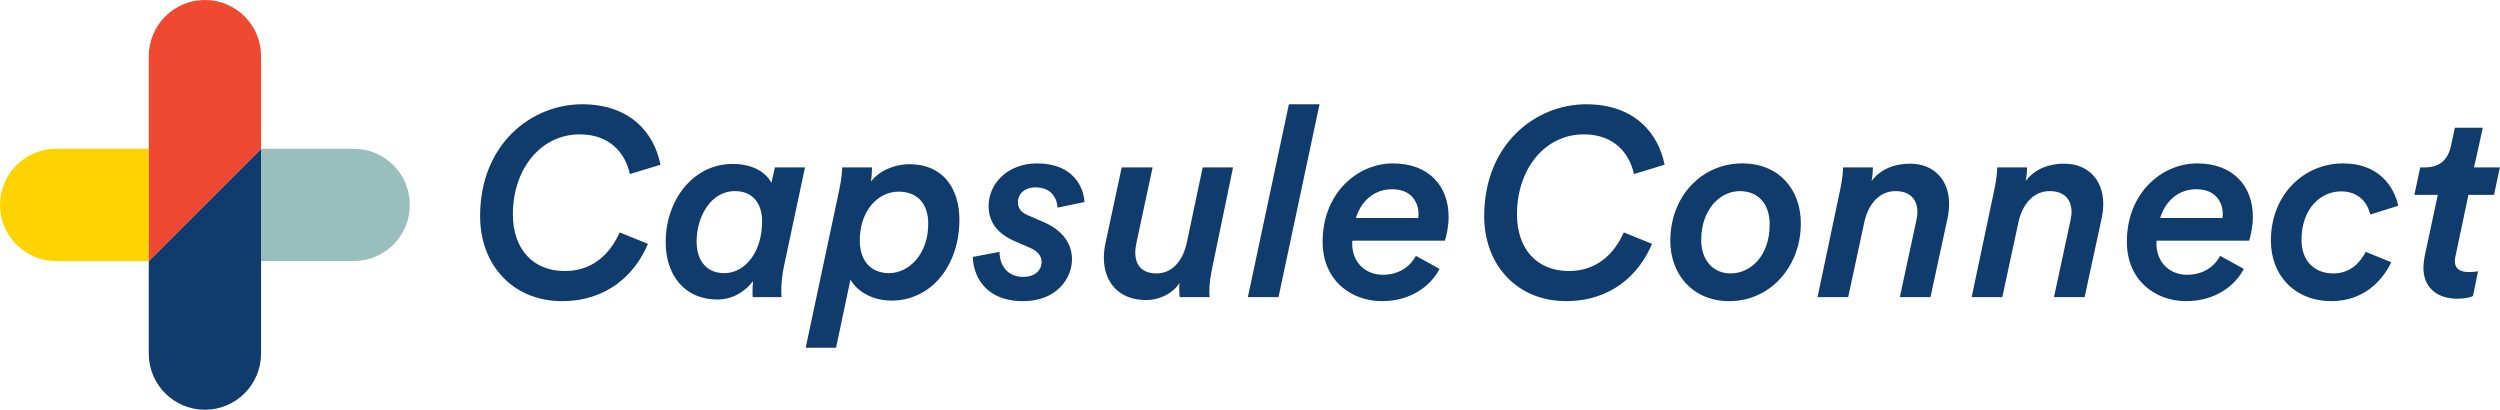
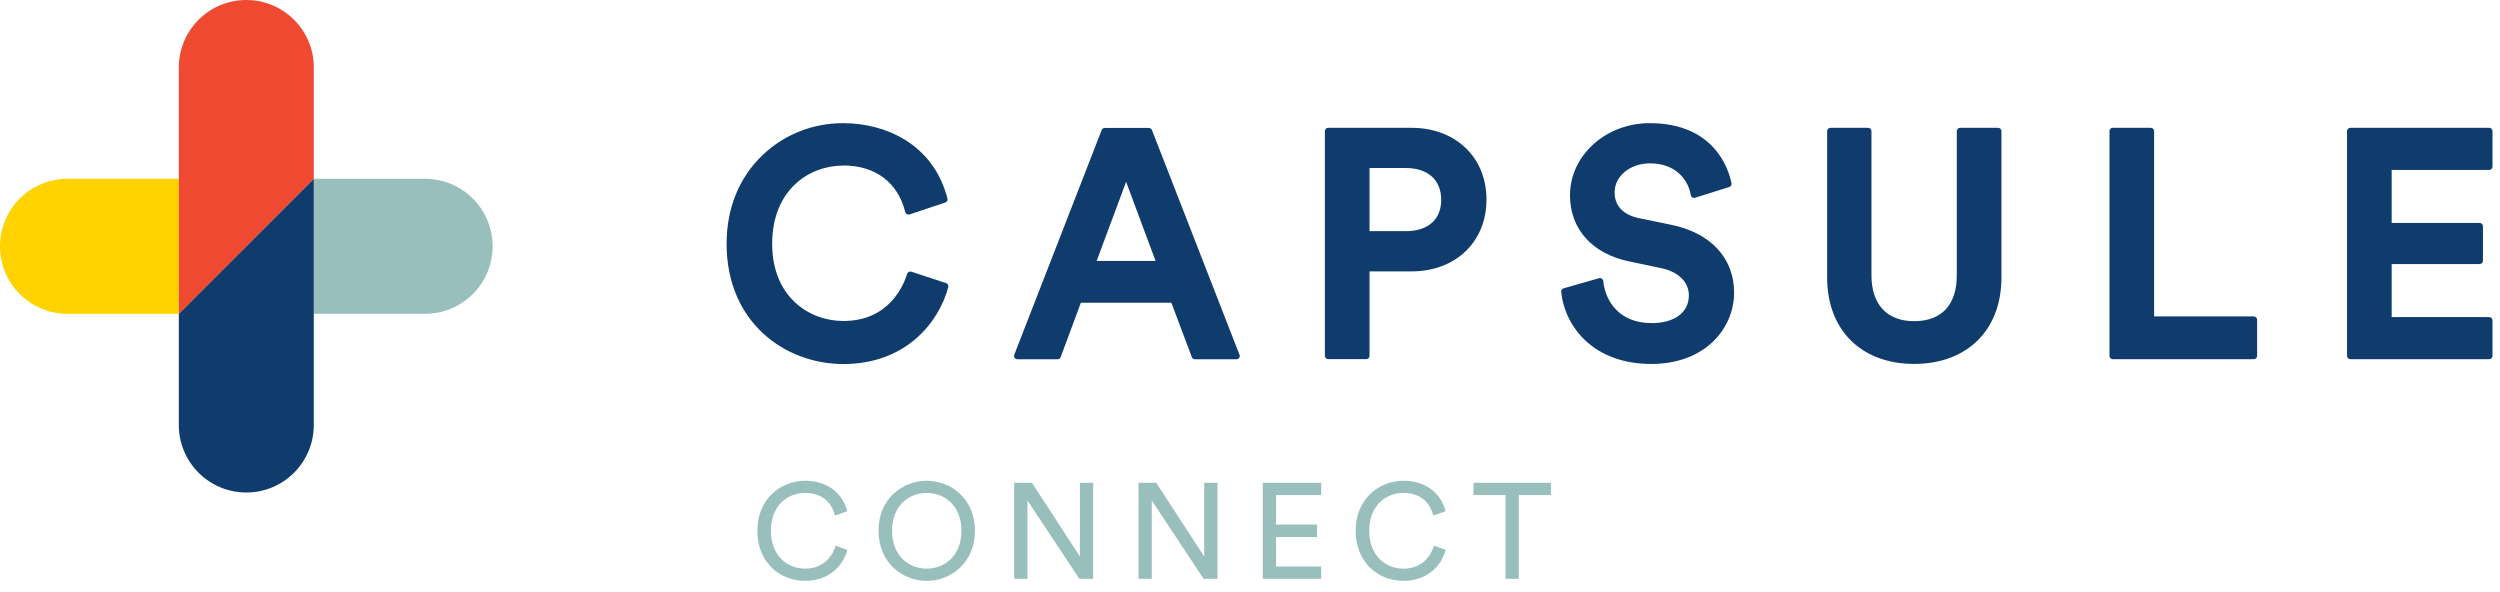
- <svg xmlns="http://www.w3.org/2000/svg" width="244px" height="40px" viewBox="0 0 244 40" version="1.1">
-   <defs />
+ <svg xmlns="http://www.w3.org/2000/svg" width="203px" height="48px" viewBox="0 0 203 48" version="1.1">
  <g id="Page-1" stroke="none" stroke-width="1" fill="none" fill-rule="evenodd">
-     <g id="Group">
-       <g id="capsulerx-logo" fill-rule="nonzero">
-         <path d="M19.783,20.217 L14.52,25.48 L14.52,14.52 L5.48,14.52 C2.454,14.52 0.001,16.972 0,19.998 L0,20.003 C-1.71468692e-15,23.03 2.453,25.483 5.48,25.483 L14.517,25.483 L19.78,20.217 L19.783,20.217 Z" id="Shape" fill="#FFD300" />
-         <path d="M19.783,20.217 L25.481,14.519 L25.481,25.479 L34.521,25.479 C37.548,25.479 40.001,23.026 40.001,19.999 C40.001,16.972 37.548,14.519 34.521,14.519 L25.49,14.519 L19.79,20.209 L19.783,20.217 Z" id="Shape" fill="#99BFBC" />
-         <path d="M25.48,34.52 L25.48,14.518 L19.783,20.215 L14.519,25.479 L14.519,34.511 C14.519,37.538 16.972,39.991 19.999,39.991 C23.026,39.991 25.479,37.538 25.479,34.511 L25.48,34.52 Z" id="Shape" fill="#0F3C6C" />
-         <path d="M19.783,20.217 L25.481,14.519 L25.481,5.48 C25.481,2.453 23.028,1.85320928e-16 20.001,0 C16.974,-1.85320928e-16 14.521,2.453 14.521,5.48 L14.521,25.482 L19.791,20.219 L19.783,20.217 Z" id="Shape" fill="#EF4931" />
-       </g>
-       <path d="M56.816,10.176 C51.876,10.176 46.858,14.05 46.858,21.096 C46.858,25.932 50.134,29.39 54.84,29.39 C59.208,29.39 61.964,26.842 63.238,23.8 L60.482,22.682 C59.494,24.892 57.752,26.452 55.126,26.452 C51.98,26.452 50.056,24.268 50.056,20.914 C50.056,16.546 52.734,13.114 56.582,13.114 C59.546,13.114 61.054,14.986 61.47,16.988 L64.46,16.078 C63.888,13.088 61.6,10.176 56.816,10.176 Z M71.73,18.652 C69.286,18.652 67.986,21.278 67.986,23.566 C67.986,25.412 68.948,26.66 70.69,26.66 C72.718,26.66 74.382,24.606 74.382,21.59 C74.382,19.874 73.472,18.652 71.73,18.652 Z M75.63,16.338 L78.568,16.338 L76.514,25.984 C76.358,26.764 76.254,27.544 76.254,28.376 C76.254,28.506 76.254,28.714 76.28,29 L73.472,29 C73.446,28.766 73.446,28.636 73.446,28.48 C73.446,28.168 73.446,28.012 73.498,27.44 C72.77,28.376 71.6,29.234 70.014,29.234 C66.79,29.234 64.97,26.816 64.97,23.644 C64.97,19.432 67.726,16 71.496,16 C73.758,16 74.876,17.04 75.292,17.846 L75.63,16.338 Z M87.71,18.704 C85.656,18.704 83.914,20.602 83.914,23.462 C83.914,25.516 85.058,26.66 86.774,26.66 C88.594,26.66 90.596,24.944 90.596,21.824 C90.596,19.796 89.452,18.704 87.71,18.704 Z M85.006,17.716 C85.812,16.676 87.268,16.026 88.776,16.026 C92.052,16.026 93.638,18.418 93.638,21.434 C93.638,25.932 90.882,29.338 87.008,29.338 C85.188,29.338 83.68,28.48 83.004,27.284 L81.6,33.94 L78.636,33.94 L81.912,18.522 C82.172,17.326 82.198,16.442 82.198,16.338 L85.11,16.338 C85.11,16.494 85.084,17.222 85.006,17.716 Z M94.954,25.074 C94.954,26.582 95.89,29.39 99.842,29.39 C103.17,29.39 104.626,27.128 104.626,25.308 C104.626,23.8 103.742,22.5 101.896,21.694 L100.232,20.966 C99.686,20.732 99.348,20.342 99.348,19.718 C99.348,18.938 99.998,18.288 101.064,18.288 C102.728,18.288 103.17,19.484 103.222,20.264 L105.848,19.718 C105.77,18.34 104.808,15.948 101.22,15.948 C98.334,15.948 96.488,17.924 96.488,20.108 C96.488,21.59 97.268,22.76 98.984,23.514 L100.596,24.216 C101.35,24.554 101.662,25.048 101.662,25.568 C101.662,26.296 101.09,27.024 99.868,27.024 C98.334,27.024 97.554,25.906 97.554,24.58 L94.954,25.074 Z M109.478,16.338 L107.892,23.748 C107.788,24.242 107.736,24.71 107.736,25.152 C107.736,27.57 109.218,29.286 111.87,29.286 C113.04,29.286 114.392,28.74 115.12,27.622 C115.094,27.856 115.094,28.064 115.094,28.246 C115.094,28.584 115.12,28.844 115.146,29 L118.058,29 C118.032,28.714 118.032,28.584 118.032,28.428 C118.032,27.622 118.162,26.894 118.318,26.114 L120.346,16.338 L117.382,16.338 L115.822,23.722 C115.484,25.308 114.496,26.686 112.884,26.686 C111.402,26.686 110.804,25.828 110.804,24.632 C110.804,24.32 110.856,23.982 110.934,23.618 L112.494,16.338 L109.478,16.338 Z M124.782,29 L128.786,10.176 L125.796,10.176 L121.792,29 L124.782,29 Z M132.338,21.278 L138.422,21.278 C138.422,21.226 138.448,21.018 138.448,20.888 C138.448,19.796 137.798,18.47 135.874,18.47 C133.976,18.47 132.78,19.796 132.338,21.278 Z M141.022,23.488 L132,23.488 C131.974,23.618 131.974,23.67 131.974,23.774 C131.974,25.568 133.222,26.816 134.964,26.816 C136.628,26.816 137.694,25.932 138.188,24.97 L140.502,26.244 C139.644,27.908 137.694,29.39 134.886,29.39 C131.74,29.39 129.088,27.258 129.088,23.592 C129.088,18.834 132.494,15.948 135.952,15.948 C139.436,15.948 141.386,18.132 141.386,21.174 C141.386,22.032 141.204,22.916 141.022,23.488 Z" id="Capsule" fill="#0F3C6C" />
-       <path d="M154.816,10.176 C149.876,10.176 144.858,14.05 144.858,21.096 C144.858,25.932 148.134,29.39 152.84,29.39 C157.208,29.39 159.964,26.842 161.238,23.8 L158.482,22.682 C157.494,24.892 155.752,26.452 153.126,26.452 C149.98,26.452 148.056,24.268 148.056,20.914 C148.056,16.546 150.734,13.114 154.582,13.114 C157.546,13.114 159.054,14.986 159.47,16.988 L162.46,16.078 C161.888,13.088 159.6,10.176 154.816,10.176 Z M169.834,18.652 C167.806,18.652 166.038,20.524 166.038,23.41 C166.038,25.412 167.208,26.686 168.924,26.686 C170.796,26.686 172.72,25.048 172.72,21.902 C172.72,19.9 171.628,18.678 169.834,18.652 Z M175.762,21.798 C175.762,25.984 172.824,29.39 168.768,29.39 C165.206,29.39 163.022,26.764 163.022,23.514 C163.022,19.094 166.142,15.948 170.042,15.948 C173.682,15.948 175.762,18.548 175.762,21.798 Z M188.414,29 L190.078,21.304 C190.182,20.862 190.234,20.316 190.234,19.9 C190.234,17.586 188.778,15.974 186.412,15.974 C185.008,15.974 183.578,16.442 182.668,17.664 C182.772,17.17 182.798,16.494 182.798,16.338 L179.886,16.338 C179.886,16.442 179.86,17.326 179.6,18.522 L177.39,29 L180.38,29 L181.966,21.642 C182.304,20.108 183.292,18.652 185.008,18.652 C186.386,18.652 187.14,19.432 187.14,20.706 C187.14,20.94 187.088,21.226 187.036,21.512 L185.424,29 L188.414,29 Z M203.458,29 L205.122,21.304 C205.226,20.862 205.278,20.316 205.278,19.9 C205.278,17.586 203.822,15.974 201.456,15.974 C200.052,15.974 198.622,16.442 197.712,17.664 C197.816,17.17 197.842,16.494 197.842,16.338 L194.93,16.338 C194.93,16.442 194.904,17.326 194.644,18.522 L192.434,29 L195.424,29 L197.01,21.642 C197.348,20.108 198.336,18.652 200.052,18.652 C201.43,18.652 202.184,19.432 202.184,20.706 C202.184,20.94 202.132,21.226 202.08,21.512 L200.468,29 L203.458,29 Z M210.832,21.278 L216.916,21.278 C216.916,21.226 216.942,21.018 216.942,20.888 C216.942,19.796 216.292,18.47 214.368,18.47 C212.47,18.47 211.274,19.796 210.832,21.278 Z M219.516,23.488 L210.494,23.488 C210.468,23.618 210.468,23.67 210.468,23.774 C210.468,25.568 211.716,26.816 213.458,26.816 C215.122,26.816 216.188,25.932 216.682,24.97 L218.996,26.244 C218.138,27.908 216.188,29.39 213.38,29.39 C210.234,29.39 207.582,27.258 207.582,23.592 C207.582,18.834 210.988,15.948 214.446,15.948 C217.93,15.948 219.88,18.132 219.88,21.174 C219.88,22.032 219.698,22.916 219.516,23.488 Z M234.066,20.082 C233.65,18.158 232.142,15.948 228.684,15.948 C224.888,15.948 221.638,18.964 221.638,23.488 C221.638,26.868 223.952,29.39 227.566,29.39 C230.556,29.39 232.454,27.544 233.39,25.594 L230.894,24.58 C230.348,25.62 229.412,26.686 227.722,26.686 C225.876,26.686 224.628,25.438 224.628,23.436 C224.628,20.264 226.578,18.678 228.476,18.678 C230.192,18.678 231.076,19.77 231.336,20.94 L234.066,20.082 Z M236.526,26.14 C236.526,28.012 237.8,29.156 239.854,29.156 C240.608,29.156 241.128,29 241.362,28.896 L241.856,26.478 C241.544,26.53 241.284,26.556 240.972,26.556 C239.932,26.556 239.594,26.088 239.594,25.49 C239.594,25.334 239.62,25.126 239.672,24.918 L240.92,19.016 L243.416,19.016 L243.988,16.338 L241.466,16.338 L242.324,12.464 L239.594,12.464 L239.204,14.284 C238.918,15.558 238.138,16.338 236.682,16.338 L236.214,16.338 L235.642,19.016 L237.93,19.016 L236.734,24.606 C236.578,25.282 236.526,25.828 236.526,26.14 Z" id="Connect" fill="#0F3C6C" />
+     <g id="capsulerx-logo">
+       <path d="M117.127,16.46 C117.127,14.84 116.054,13.872 114.255,13.872 L111.305,13.872 L111.305,18.998 L114.255,18.998 C116.053,18.998 117.127,18.05 117.127,16.461 L117.127,16.46 Z M91.54,14.99 L89.147,21.418 L93.935,21.418 L91.54,14.99 Z" id="Shape" />
+       <path d="M19.783,20.217 L14.52,25.48 L14.52,14.52 L5.48,14.52 C2.454,14.52 0.001,16.972 0,19.998 L0,20.003 C-1.71468692e-15,23.03 2.453,25.483 5.48,25.483 L14.517,25.483 L19.78,20.217 L19.783,20.217 Z" id="Shape" fill="#FFD300" fill-rule="nonzero" />
+       <path d="M19.783,20.217 L25.481,14.519 L25.481,25.479 L34.521,25.479 C37.548,25.479 40.001,23.026 40.001,19.999 C40.001,16.972 37.548,14.519 34.521,14.519 L25.49,14.519 L19.79,20.209 L19.783,20.217 Z" id="Shape" fill="#99BFBC" fill-rule="nonzero" />
+       <path d="M25.48,34.52 L25.48,14.518 L19.783,20.215 L14.519,25.479 L14.519,34.511 C14.519,37.538 16.972,39.991 19.999,39.991 C23.026,39.991 25.479,37.538 25.479,34.511 L25.48,34.52 Z" id="Shape" fill="#0F3C6C" fill-rule="nonzero" />
+       <path d="M19.783,20.217 L25.481,14.519 L25.481,5.48 C25.481,2.453 23.028,1.85320928e-16 20.001,0 C16.974,-1.85320928e-16 14.521,2.453 14.521,5.48 L14.521,25.482 L19.791,20.219 L19.783,20.217 Z" id="Shape" fill="#EF4931" fill-rule="nonzero" />
+       <path d="M151.695,10.38 L148.632,10.38 C148.484,10.38 148.364,10.5 148.364,10.648 L148.364,22.538 C148.364,26.798 151.137,29.55 155.427,29.55 C159.733,29.55 162.517,26.798 162.517,22.54 L162.517,10.647 C162.517,10.576 162.488,10.507 162.438,10.457 C162.387,10.406 162.318,10.378 162.247,10.379 L159.159,10.379 C159.088,10.379 159.02,10.407 158.969,10.457 C158.919,10.508 158.891,10.576 158.891,10.647 L158.891,22.357 C158.891,24.757 157.661,26.079 155.427,26.079 C153.227,26.079 151.963,24.723 151.963,22.359 L151.963,10.647 C151.963,10.499 151.843,10.379 151.695,10.379 L151.695,10.38 Z M202.121,10.38 L190.849,10.38 C190.778,10.379 190.709,10.407 190.658,10.458 C190.608,10.508 190.579,10.577 190.579,10.648 L190.579,28.898 C190.579,29.045 190.699,29.165 190.849,29.165 L202.121,29.165 C202.269,29.165 202.389,29.045 202.389,28.897 L202.389,26.014 C202.389,25.866 202.269,25.746 202.121,25.746 L194.204,25.746 L194.204,21.442 L201.349,21.442 C201.497,21.442 201.617,21.322 201.617,21.175 L201.617,18.37 C201.617,18.222 201.497,18.102 201.349,18.102 L194.204,18.102 L194.204,13.8 L202.121,13.8 C202.269,13.8 202.389,13.68 202.389,13.532 L202.389,10.649 C202.389,10.499 202.269,10.379 202.121,10.379 L202.121,10.38 Z M134.089,26.234 C131.445,26.234 130.334,24.396 130.185,22.822 C130.178,22.743 130.135,22.671 130.069,22.626 C130.003,22.581 129.921,22.568 129.844,22.589 L126.961,23.413 C126.835,23.45 126.753,23.572 126.768,23.703 C127.078,26.613 129.46,29.553 134.08,29.553 C138.497,29.553 140.81,26.633 140.81,23.753 C140.81,20.949 138.88,18.883 135.653,18.243 L133.033,17.703 C131.79,17.433 131.106,16.693 131.106,15.623 C131.106,14.3 132.368,13.265 133.978,13.265 C136.12,13.265 137.101,14.655 137.291,15.845 C137.304,15.922 137.349,15.989 137.415,16.03 C137.481,16.071 137.562,16.082 137.636,16.059 L140.416,15.185 C140.546,15.145 140.626,15.009 140.596,14.875 C140.366,13.73 139.204,10 133.953,10 C130.386,10 127.483,12.626 127.483,15.853 C127.483,18.605 129.295,20.618 132.329,21.236 L134.902,21.776 C136.3,22.076 137.135,22.902 137.135,23.986 C137.135,25.376 135.967,26.24 134.085,26.24 L134.089,26.234 Z M174.646,10.38 L171.556,10.38 C171.408,10.381 171.289,10.5 171.289,10.648 L171.289,28.898 C171.289,29.045 171.409,29.165 171.557,29.165 L183.011,29.165 C183.159,29.165 183.279,29.045 183.279,28.897 L183.279,25.962 C183.279,25.814 183.159,25.694 183.011,25.694 L174.914,25.694 L174.914,10.648 C174.914,10.5 174.794,10.38 174.646,10.38 L174.646,10.38 Z M68.466,13.438 C71.082,13.438 72.919,14.818 73.506,17.223 C73.524,17.295 73.572,17.357 73.637,17.393 C73.703,17.429 73.78,17.436 73.851,17.413 L76.761,16.443 C76.893,16.398 76.969,16.258 76.934,16.123 C75.769,11.608 71.794,10 68.464,10 C65.987,10 63.658,10.927 61.908,12.608 C60.008,14.432 59,16.916 59,19.794 C59,26.204 63.77,29.56 68.482,29.56 C73.542,29.56 76.234,26.194 77.002,23.31 C77.038,23.173 76.96,23.032 76.826,22.988 L73.996,22.061 C73.927,22.039 73.852,22.046 73.788,22.08 C73.724,22.114 73.677,22.172 73.656,22.241 C73.386,23.137 72.216,26.064 68.48,26.064 C65.695,26.064 62.7,24.1 62.7,19.794 C62.7,15.434 65.684,13.446 68.456,13.446 L68.466,13.438 Z M85.879,29.164 C85.992,29.164 86.093,29.094 86.131,28.989 L87.765,24.583 L95.115,24.583 L96.775,28.993 C96.811,29.1 96.912,29.173 97.025,29.173 L100.402,29.173 C100.5,29.173 100.591,29.12 100.638,29.034 C100.685,28.948 100.681,28.843 100.628,28.76 L93.538,10.56 C93.498,10.456 93.399,10.388 93.288,10.388 L89.708,10.388 C89.598,10.388 89.499,10.456 89.458,10.558 L82.358,28.805 C82.326,28.888 82.337,28.981 82.387,29.054 C82.437,29.127 82.519,29.171 82.608,29.172 L85.878,29.172 L85.879,29.164 Z M91.439,14.762 L93.834,21.19 L89.047,21.19 L91.44,14.762 L91.439,14.762 Z M110.937,29.164 C111.085,29.164 111.205,29.044 111.205,28.896 L111.205,22.036 L114.617,22.036 C118.2,22.036 120.702,19.639 120.702,16.206 C120.702,12.776 118.2,10.379 114.617,10.379 L107.847,10.379 C107.699,10.38 107.58,10.499 107.58,10.647 L107.58,28.897 C107.58,29.044 107.7,29.164 107.85,29.164 L110.94,29.164 L110.937,29.164 Z M111.205,13.644 L114.155,13.644 C115.953,13.644 117.025,14.612 117.025,16.234 C117.025,17.822 115.953,18.77 114.155,18.77 L111.205,18.77 L111.205,13.644 Z" id="Shape" fill="#0F3C6C" fill-rule="nonzero" />
+       <path d="M65.367,47.165 C67.16,47.165 68.392,46.12 68.81,44.657 L67.853,44.305 C67.534,45.372 66.698,46.175 65.367,46.175 C63.948,46.175 62.595,45.13 62.595,43.095 C62.595,41.06 63.948,40.026 65.367,40.026 C66.643,40.026 67.501,40.686 67.798,41.863 L68.799,41.511 C68.403,40.004 67.149,39.036 65.367,39.036 C63.431,39.036 61.495,40.488 61.495,43.095 C61.495,45.702 63.354,47.165 65.367,47.165 Z M72.435,43.095 C72.435,45.13 73.799,46.175 75.251,46.175 C76.703,46.175 78.067,45.13 78.067,43.095 C78.067,41.06 76.703,40.026 75.251,40.026 C73.799,40.026 72.435,41.06 72.435,43.095 Z M71.335,43.095 C71.335,40.488 73.293,39.036 75.251,39.036 C77.209,39.036 79.167,40.488 79.167,43.095 C79.167,45.702 77.209,47.165 75.251,47.165 C73.293,47.165 71.335,45.702 71.335,43.095 Z M88.765,47 L88.765,39.201 L87.687,39.201 L87.687,45.185 L83.793,39.201 L82.352,39.201 L82.352,47 L83.43,47 L83.43,40.642 L87.643,47 L88.765,47 Z M98.858,47 L98.858,39.201 L97.78,39.201 L97.78,45.185 L93.886,39.201 L92.445,39.201 L92.445,47 L93.523,47 L93.523,40.642 L97.736,47 L98.858,47 Z M107.279,47 L107.279,45.999 L103.616,45.999 L103.616,43.612 L106.938,43.612 L106.938,42.6 L103.616,42.6 L103.616,40.202 L107.279,40.202 L107.279,39.201 L102.538,39.201 L102.538,47 L107.279,47 Z M113.951,47.165 C115.744,47.165 116.976,46.12 117.394,44.657 L116.437,44.305 C116.118,45.372 115.282,46.175 113.951,46.175 C112.532,46.175 111.179,45.13 111.179,43.095 C111.179,41.06 112.532,40.026 113.951,40.026 C115.227,40.026 116.085,40.686 116.382,41.863 L117.383,41.511 C116.987,40.004 115.733,39.036 113.951,39.036 C112.015,39.036 110.079,40.488 110.079,43.095 C110.079,45.702 111.938,47.165 113.951,47.165 Z M125.936,40.202 L125.936,39.201 L119.644,39.201 L119.644,40.202 L122.251,40.202 L122.251,47 L123.329,47 L123.329,40.202 L125.936,40.202 Z" id="CONNECT" fill="#99BFBC" />
    </g>
  </g>
</svg>
